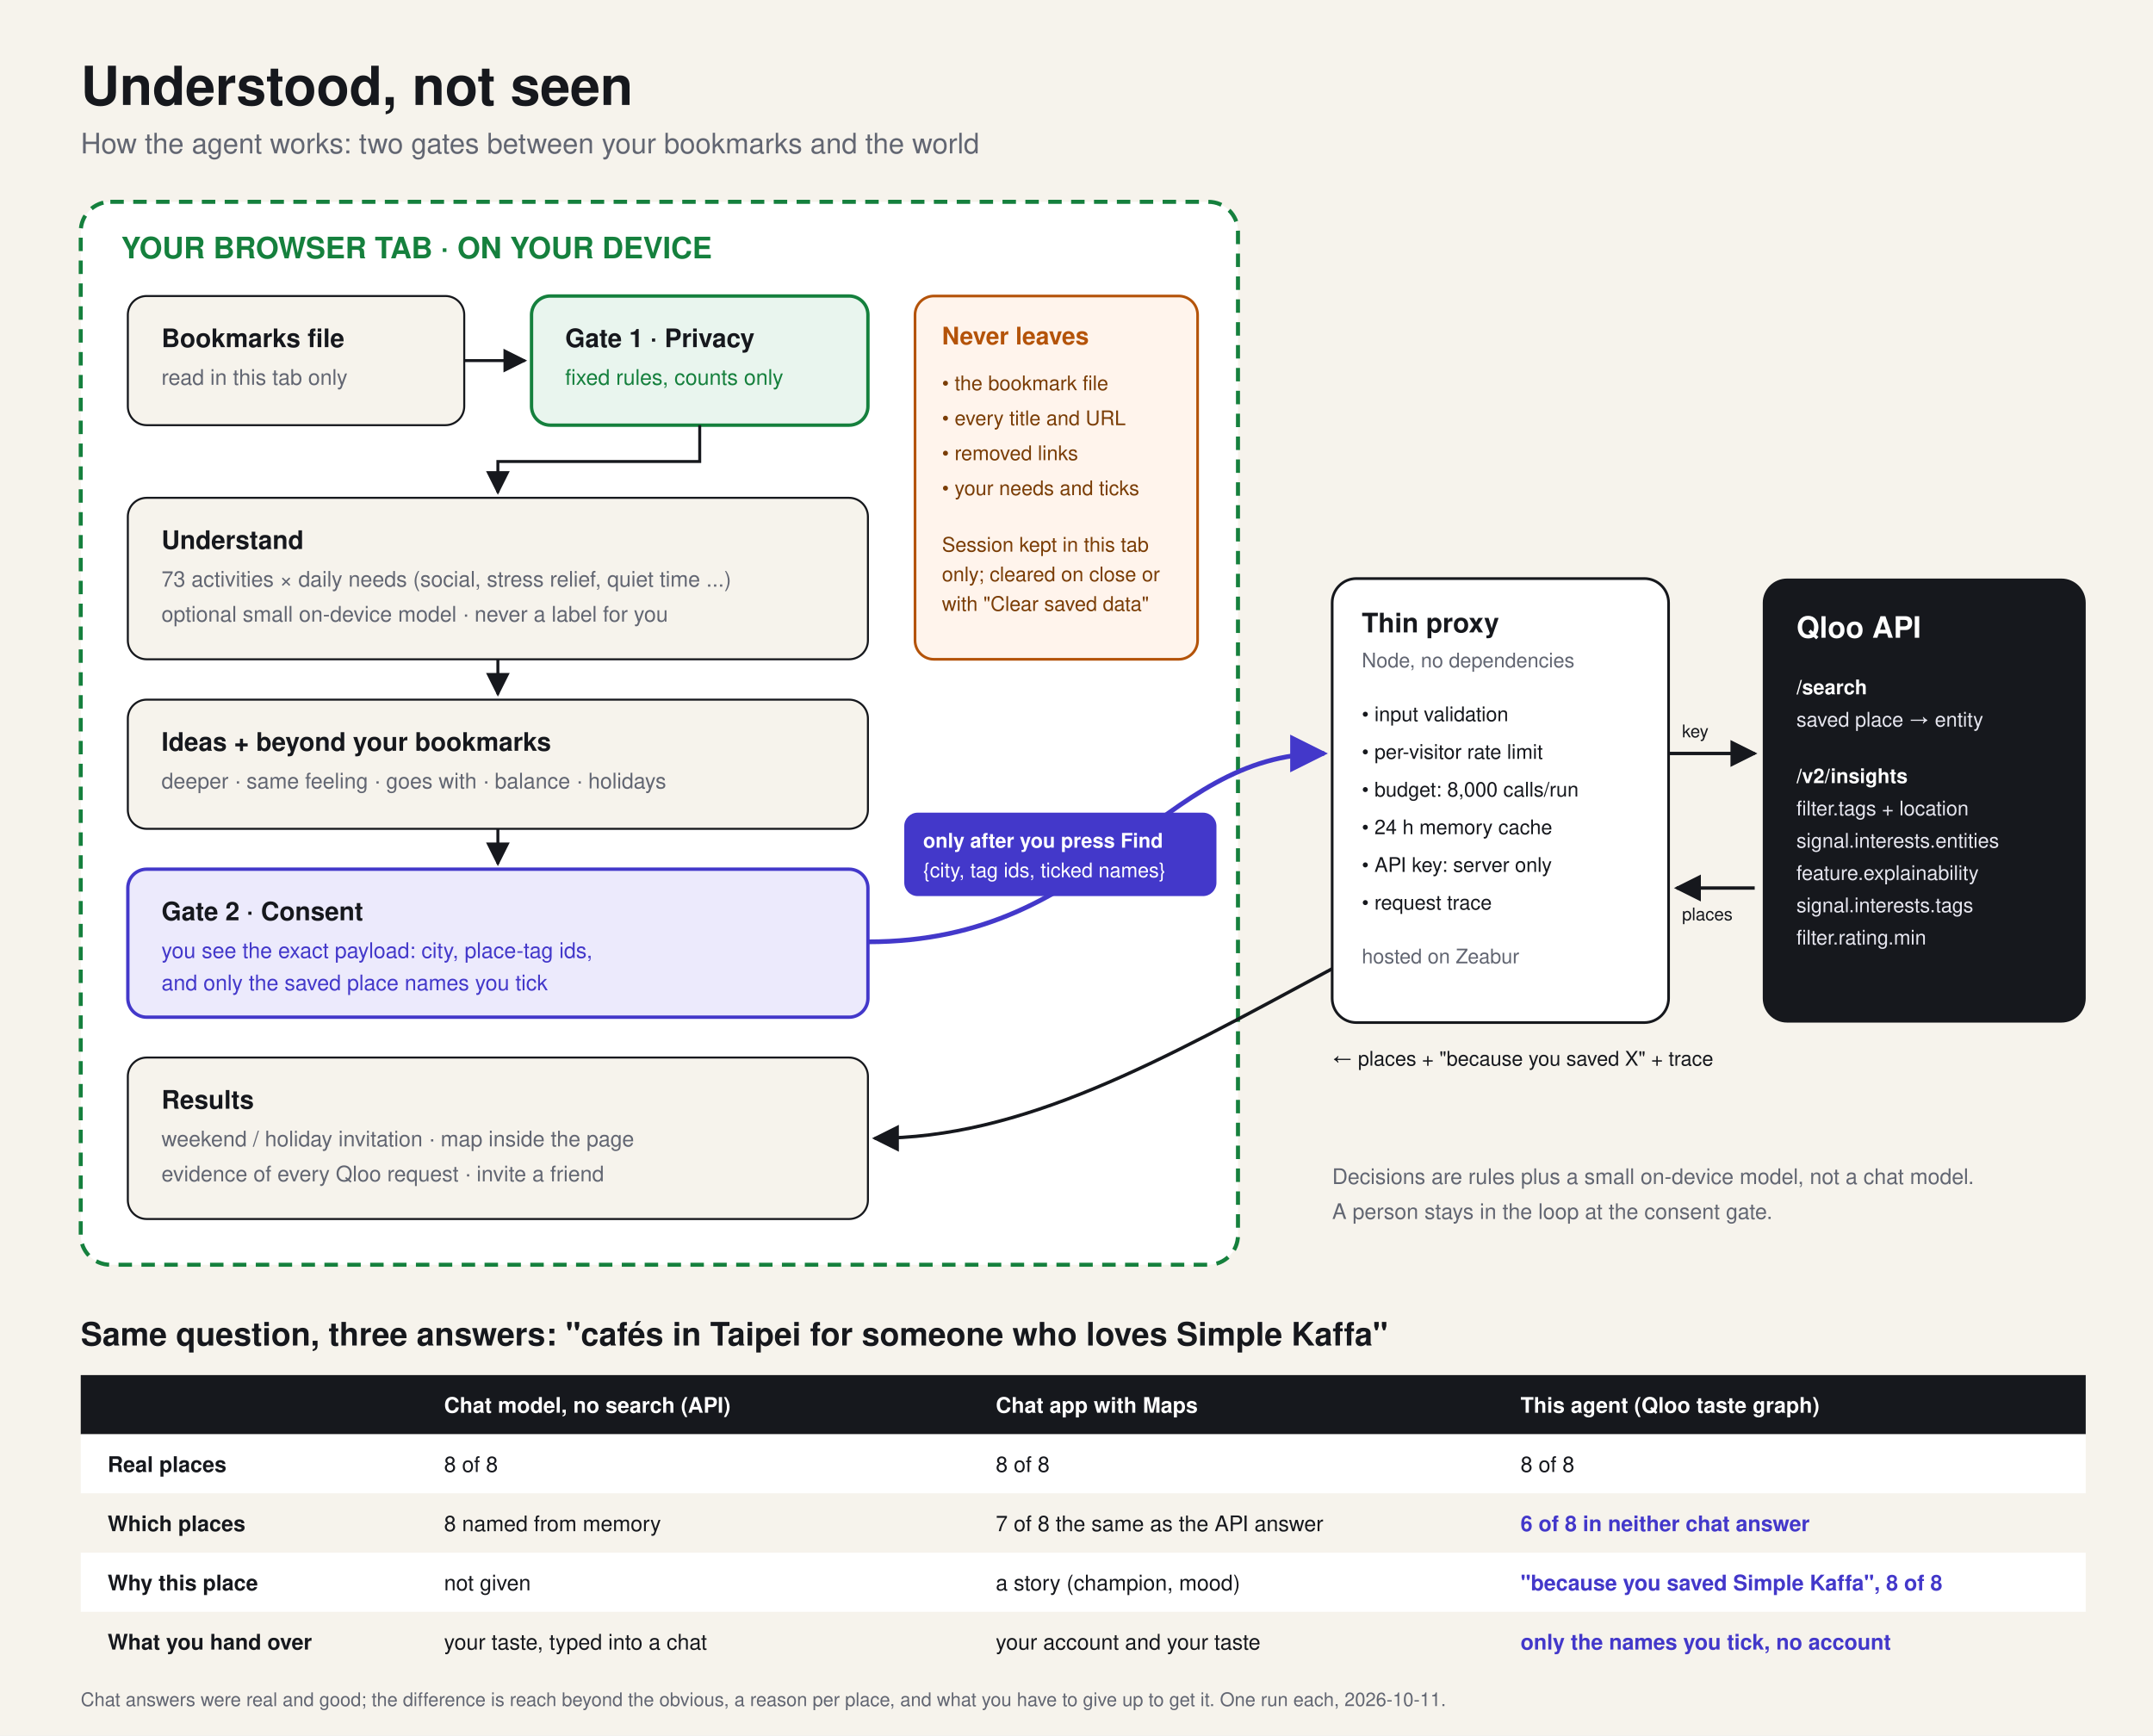
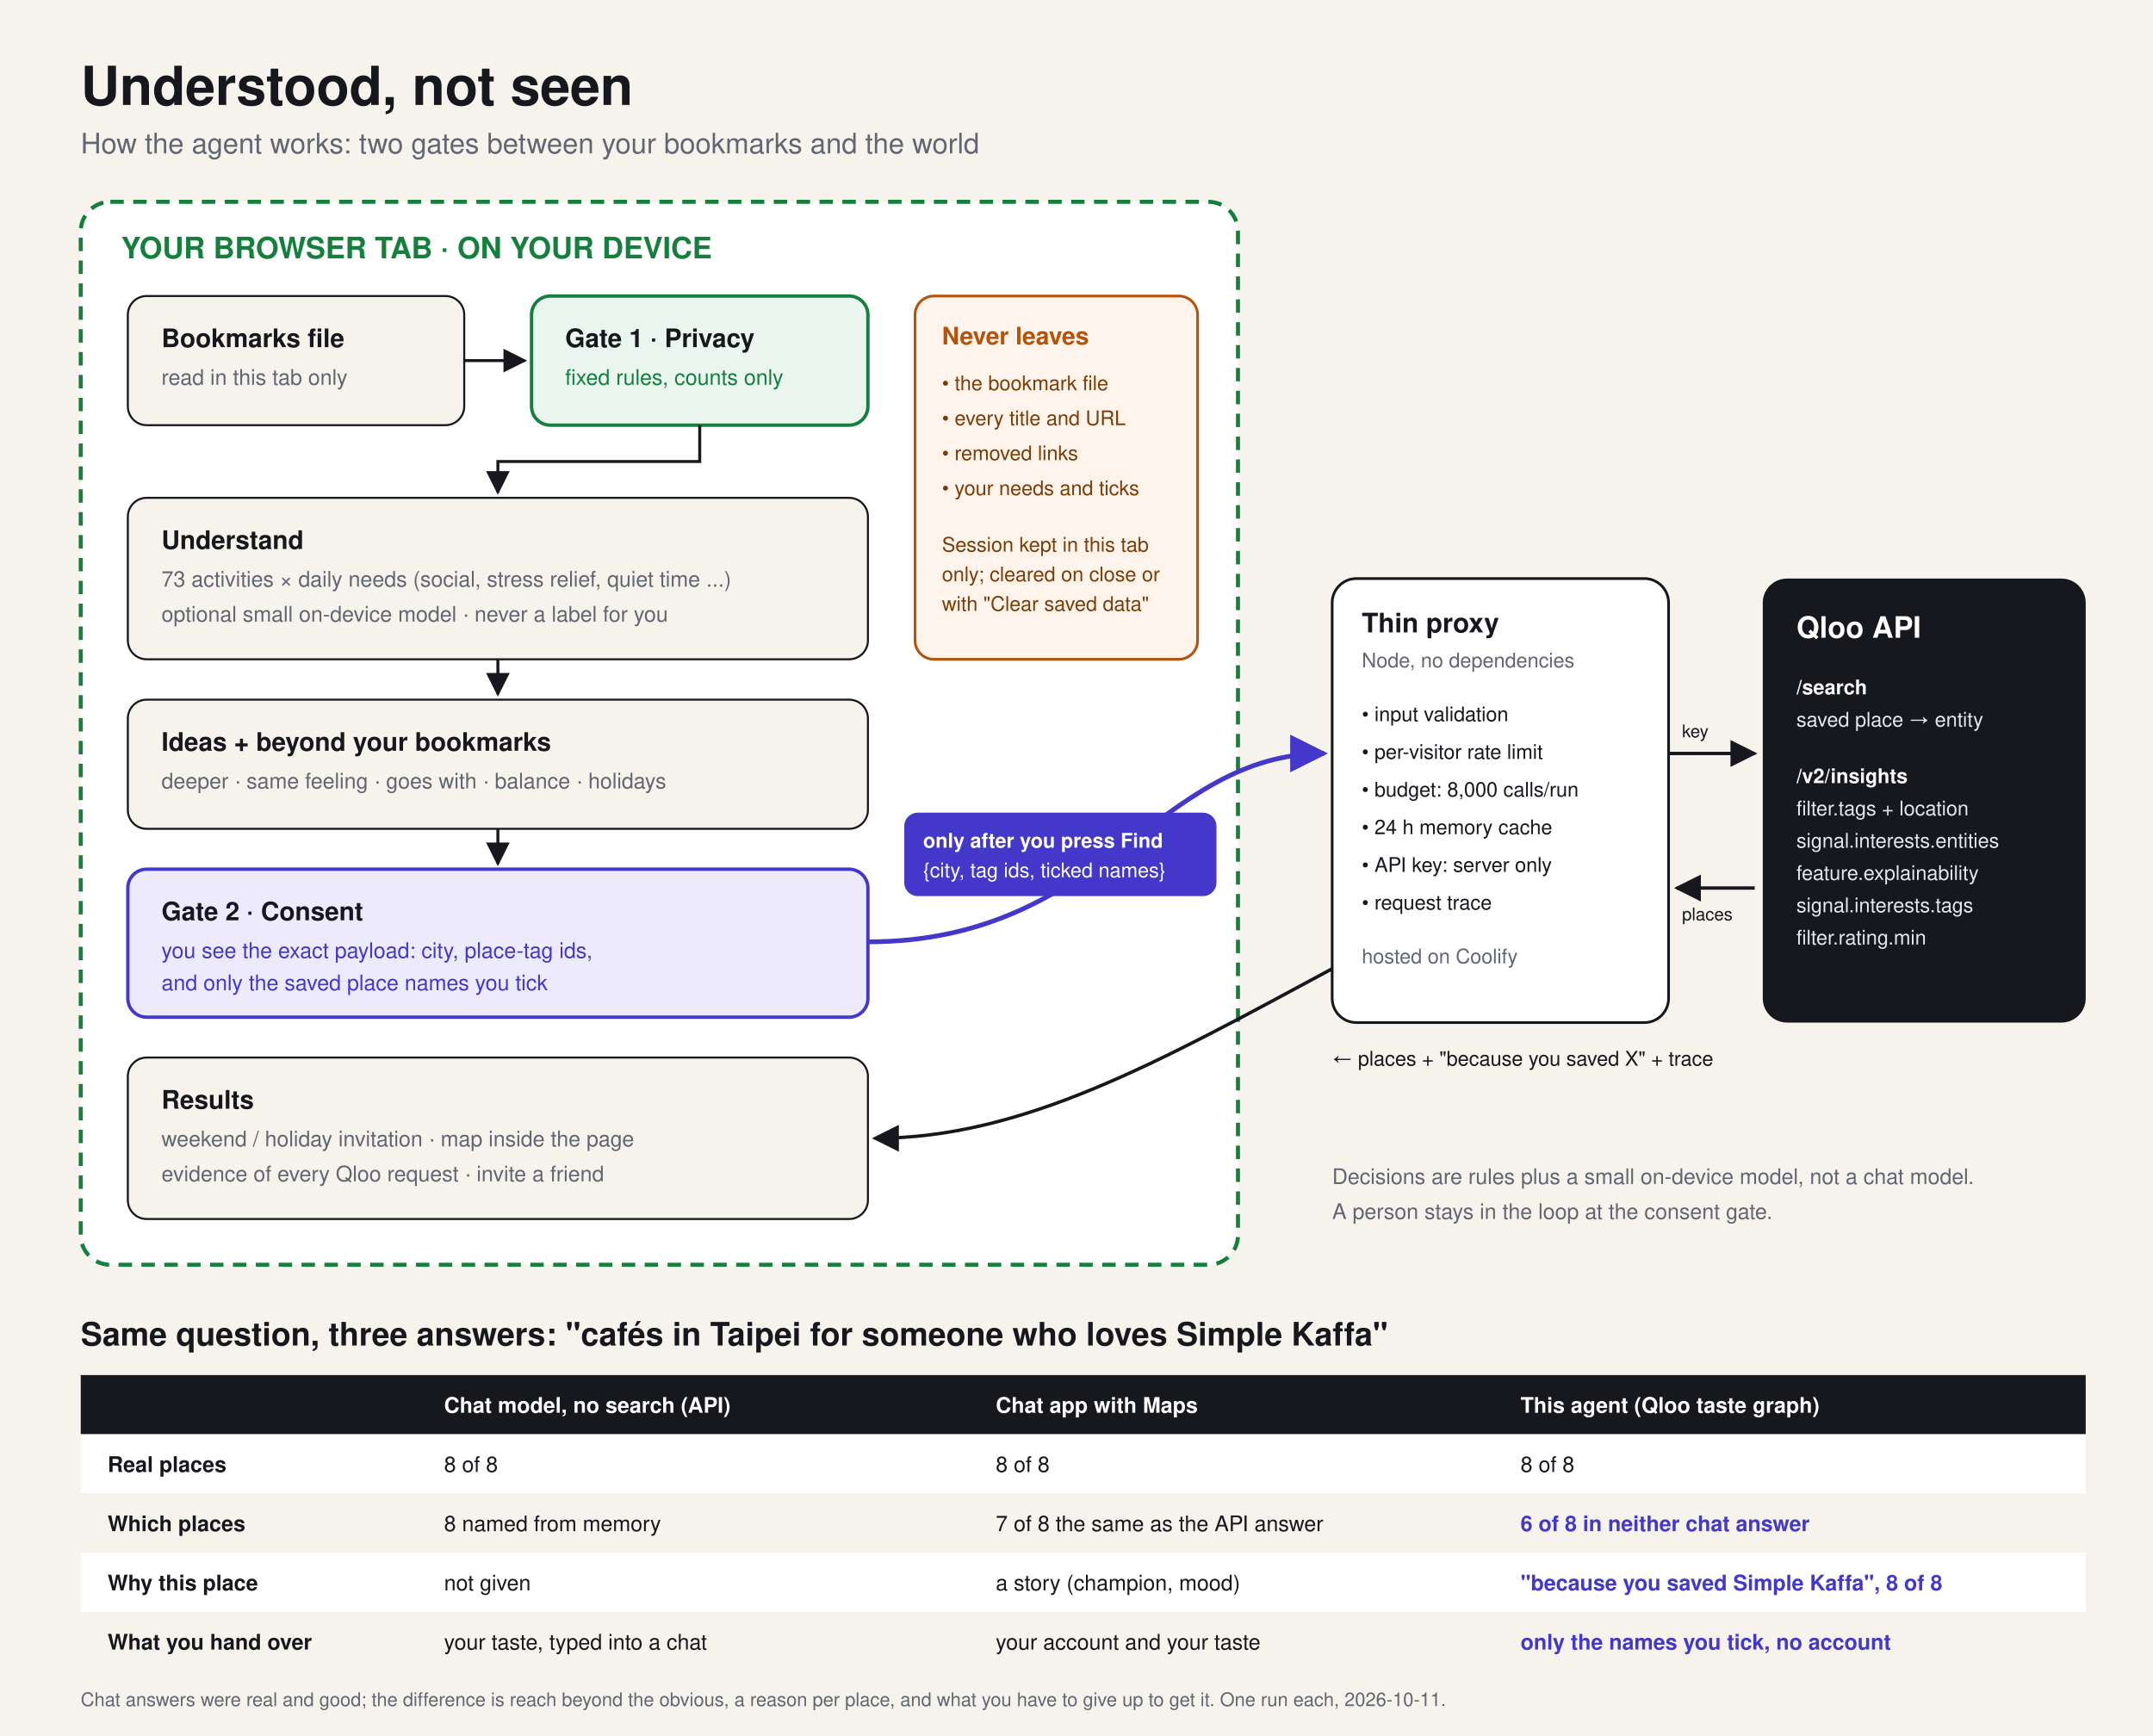
<svg xmlns="http://www.w3.org/2000/svg" viewBox="0 0 1600 1290" width="1600" height="1290" font-family="Helvetica, Arial, sans-serif">
  <defs>
    <marker id="arrow" viewBox="0 0 10 10" refX="9" refY="5" markerWidth="8" markerHeight="8" orient="auto-start-reverse">
      <path d="M0 0 L10 5 L0 10 z" fill="#16181d" />
    </marker>
    <marker id="arrowA" viewBox="0 0 10 10" refX="9" refY="5" markerWidth="8" markerHeight="8" orient="auto-start-reverse">
      <path d="M0 0 L10 5 L0 10 z" fill="#4338ca" />
    </marker>
  </defs>
  <rect width="1600" height="1290" fill="#f6f3ec" />
  <text x="60" y="78" font-size="40" font-weight="700" fill="#16181d">Understood, not seen</text>
  <text x="60" y="114" font-size="21" fill="#626672">How the agent works: two gates between your bookmarks and the world</text>
  <rect x="60" y="150" width="860" height="790" rx="22" fill="#ffffff" stroke="#15803d" stroke-width="3" stroke-dasharray="10 7" />
  <text x="90" y="192" font-size="22" font-weight="700" fill="#15803d">YOUR BROWSER TAB · ON YOUR DEVICE</text>
  <g font-size="19" fill="#16181d">
    <rect x="95" y="220" width="250" height="96" rx="14" fill="#f6f3ec" stroke="#16181d" stroke-width="1.5" />
    <text x="120" y="258" font-weight="700">Bookmarks file</text>
    <text x="120" y="286" fill="#626672" font-size="16">read in this tab only</text>
    <rect x="395" y="220" width="250" height="96" rx="14" fill="#e9f5ee" stroke="#15803d" stroke-width="2.5" />
    <text x="420" y="258" font-weight="700">Gate 1 · Privacy</text>
    <text x="420" y="286" fill="#15803d" font-size="16">fixed rules, counts only</text>
    <rect x="95" y="370" width="550" height="120" rx="14" fill="#f6f3ec" stroke="#16181d" stroke-width="1.5" />
    <text x="120" y="408" font-weight="700">Understand</text>
    <text x="120" y="436" fill="#626672" font-size="16">73 activities × daily needs (social, stress relief, quiet time ...)</text>
    <text x="120" y="462" fill="#626672" font-size="16">optional small on-device model · never a label for you</text>
    <rect x="95" y="520" width="550" height="96" rx="14" fill="#f6f3ec" stroke="#16181d" stroke-width="1.5" />
    <text x="120" y="558" font-weight="700">Ideas + beyond your bookmarks</text>
    <text x="120" y="586" fill="#626672" font-size="16">deeper · same feeling · goes with · balance · holidays</text>
    <rect x="95" y="646" width="550" height="110" rx="14" fill="#eceafc" stroke="#4338ca" stroke-width="2.5" />
    <text x="120" y="684" font-weight="700">Gate 2 · Consent</text>
    <text x="120" y="712" fill="#4338ca" font-size="16">you see the exact payload: city, place-tag ids,</text>
    <text x="120" y="736" fill="#4338ca" font-size="16">and only the saved place names you tick</text>
    <rect x="95" y="786" width="550" height="120" rx="14" fill="#f6f3ec" stroke="#16181d" stroke-width="1.5" />
    <text x="120" y="824" font-weight="700">Results</text>
    <text x="120" y="852" fill="#626672" font-size="16">weekend / holiday invitation · map inside the page</text>
    <text x="120" y="878" fill="#626672" font-size="16">evidence of every Qloo request · invite a friend</text>
  </g>
  <rect x="680" y="220" width="210" height="270" rx="14" fill="#fff4ec" stroke="#b45309" stroke-width="2" />
  <text x="700" y="256" font-size="18" font-weight="700" fill="#b45309">Never leaves</text>
  <g font-size="15" fill="#7a3d06">
    <text x="700" y="290">• the bookmark file</text>
    <text x="700" y="316">• every title and URL</text>
    <text x="700" y="342">• removed links</text>
    <text x="700" y="368">• your needs and ticks</text>
    <text x="700" y="410">Session kept in this tab</text>
    <text x="700" y="432">only; cleared on close or</text>
    <text x="700" y="454">with "Clear saved data"</text>
  </g>
  <g stroke="#16181d" stroke-width="2.2" fill="none">
    <line x1="345" y1="268" x2="390" y2="268" marker-end="url(#arrow)" />
    <path d="M520 316 L520 343 L370 343 L370 366" marker-end="url(#arrow)" />
    <line x1="370" y1="490" x2="370" y2="516" marker-end="url(#arrow)" />
    <line x1="370" y1="616" x2="370" y2="642" marker-end="url(#arrow)" />
  </g>
  <rect x="990" y="430" width="250" height="330" rx="18" fill="#ffffff" stroke="#16181d" stroke-width="2" />
  <text x="1012" y="470" font-size="20" font-weight="700" fill="#16181d">Thin proxy</text>
  <text x="1012" y="496" font-size="15" fill="#626672">Node, no dependencies</text>
  <g font-size="15" fill="#16181d">
    <text x="1012" y="536">• input validation</text>
    <text x="1012" y="564">• per-visitor rate limit</text>
    <text x="1012" y="592">• budget: 8,000 calls/run</text>
    <text x="1012" y="620">• 24 h memory cache</text>
    <text x="1012" y="648">• API key: server only</text>
    <text x="1012" y="676">• request trace</text>
-     <text x="1012" y="716" fill="#626672">hosted on Zeabur</text>
+     <text x="1012" y="716" fill="#626672">hosted on Coolify</text>
  </g>
  <rect x="1310" y="430" width="240" height="330" rx="18" fill="#16181d" />
  <text x="1335" y="474" font-size="22" font-weight="700" fill="#ffffff">Qloo API</text>
  <g font-size="15" fill="#e6e6ef">
    <text x="1335" y="516" font-weight="700" fill="#ffffff">/search</text>
    <text x="1335" y="540">saved place → entity</text>
    <text x="1335" y="582" font-weight="700" fill="#ffffff">/v2/insights</text>
    <text x="1335" y="606">filter.tags + location</text>
    <text x="1335" y="630">signal.interests.entities</text>
    <text x="1335" y="654">feature.explainability</text>
    <text x="1335" y="678">signal.interests.tags</text>
    <text x="1335" y="702">filter.rating.min</text>
  </g>
  <path d="M645 700 C 820 700, 860 560, 984 560" stroke="#4338ca" stroke-width="3.5" fill="none" marker-end="url(#arrowA)" />
  <rect x="672" y="604" width="232" height="62" rx="10" fill="#4338ca" />
  <text x="686" y="630" font-size="15" font-weight="700" fill="#ffffff">only after you press Find</text>
  <text x="686" y="652" font-size="15" fill="#ffffff">{city, tag ids, ticked names}</text>
  <line x1="1240" y1="560" x2="1304" y2="560" stroke="#16181d" stroke-width="2.5" marker-end="url(#arrow)" />
  <line x1="1304" y1="660" x2="1246" y2="660" stroke="#16181d" stroke-width="2.5" marker-end="url(#arrow)" />
  <text x="1250" y="548" font-size="13" fill="#16181d">key</text>
  <text x="1250" y="684" font-size="13" fill="#16181d">places</text>
  <path d="M990 720 C 860 790, 760 846, 650 846" stroke="#16181d" stroke-width="2.5" fill="none" marker-end="url(#arrow)" />
  <text x="990" y="792" font-size="15" fill="#16181d">← places + "because you saved X" + trace</text>
  <text x="990" y="880" font-size="16" fill="#626672">Decisions are rules plus a small on-device model, not a chat model.</text>
  <text x="990" y="906" font-size="16" fill="#626672">A person stays in the loop at the consent gate.</text>
  <text x="60" y="1000" font-size="24" font-weight="700" fill="#16181d">Same question, three answers: "cafés in Taipei for someone who loves Simple Kaffa"</text>
  <g font-size="16" fill="#16181d">
    <rect x="60" y="1022" width="1490" height="44" fill="#16181d" />
    <text x="80" y="1050" font-weight="700" fill="#ffffff"> </text>
    <text x="330" y="1050" font-weight="700" fill="#ffffff">Chat model, no search (API)</text>
    <text x="740" y="1050" font-weight="700" fill="#ffffff">Chat app with Maps</text>
    <text x="1130" y="1050" font-weight="700" fill="#ffffff">This agent (Qloo taste graph)</text>
    <rect x="60" y="1066" width="1490" height="44" fill="#ffffff" />
    <text x="80" y="1094" font-weight="700">Real places</text>
    <text x="330" y="1094">8 of 8</text>
    <text x="740" y="1094">8 of 8</text>
    <text x="1130" y="1094">8 of 8</text>
    <rect x="60" y="1110" width="1490" height="44" fill="#f6f3ec" />
    <text x="80" y="1138" font-weight="700">Which places</text>
    <text x="330" y="1138">8 named from memory</text>
    <text x="740" y="1138">7 of 8 the same as the API answer</text>
    <text x="1130" y="1138" fill="#4338ca" font-weight="700">6 of 8 in neither chat answer</text>
    <rect x="60" y="1154" width="1490" height="44" fill="#ffffff" />
    <text x="80" y="1182" font-weight="700">Why this place</text>
    <text x="330" y="1182">not given</text>
    <text x="740" y="1182">a story (champion, mood)</text>
    <text x="1130" y="1182" fill="#4338ca" font-weight="700">"because you saved Simple Kaffa", 8 of 8</text>
    <rect x="60" y="1198" width="1490" height="44" fill="#f6f3ec" />
    <text x="80" y="1226" font-weight="700">What you hand over</text>
    <text x="330" y="1226">your taste, typed into a chat</text>
    <text x="740" y="1226">your account and your taste</text>
    <text x="1130" y="1226" fill="#4338ca" font-weight="700">only the names you tick, no account</text>
  </g>
  <text x="60" y="1268" font-size="14" fill="#626672">Chat answers were real and good; the difference is reach beyond the obvious, a reason per place, and what you have to give up to get it. One run each, 2026-10-11.</text>
</svg>
